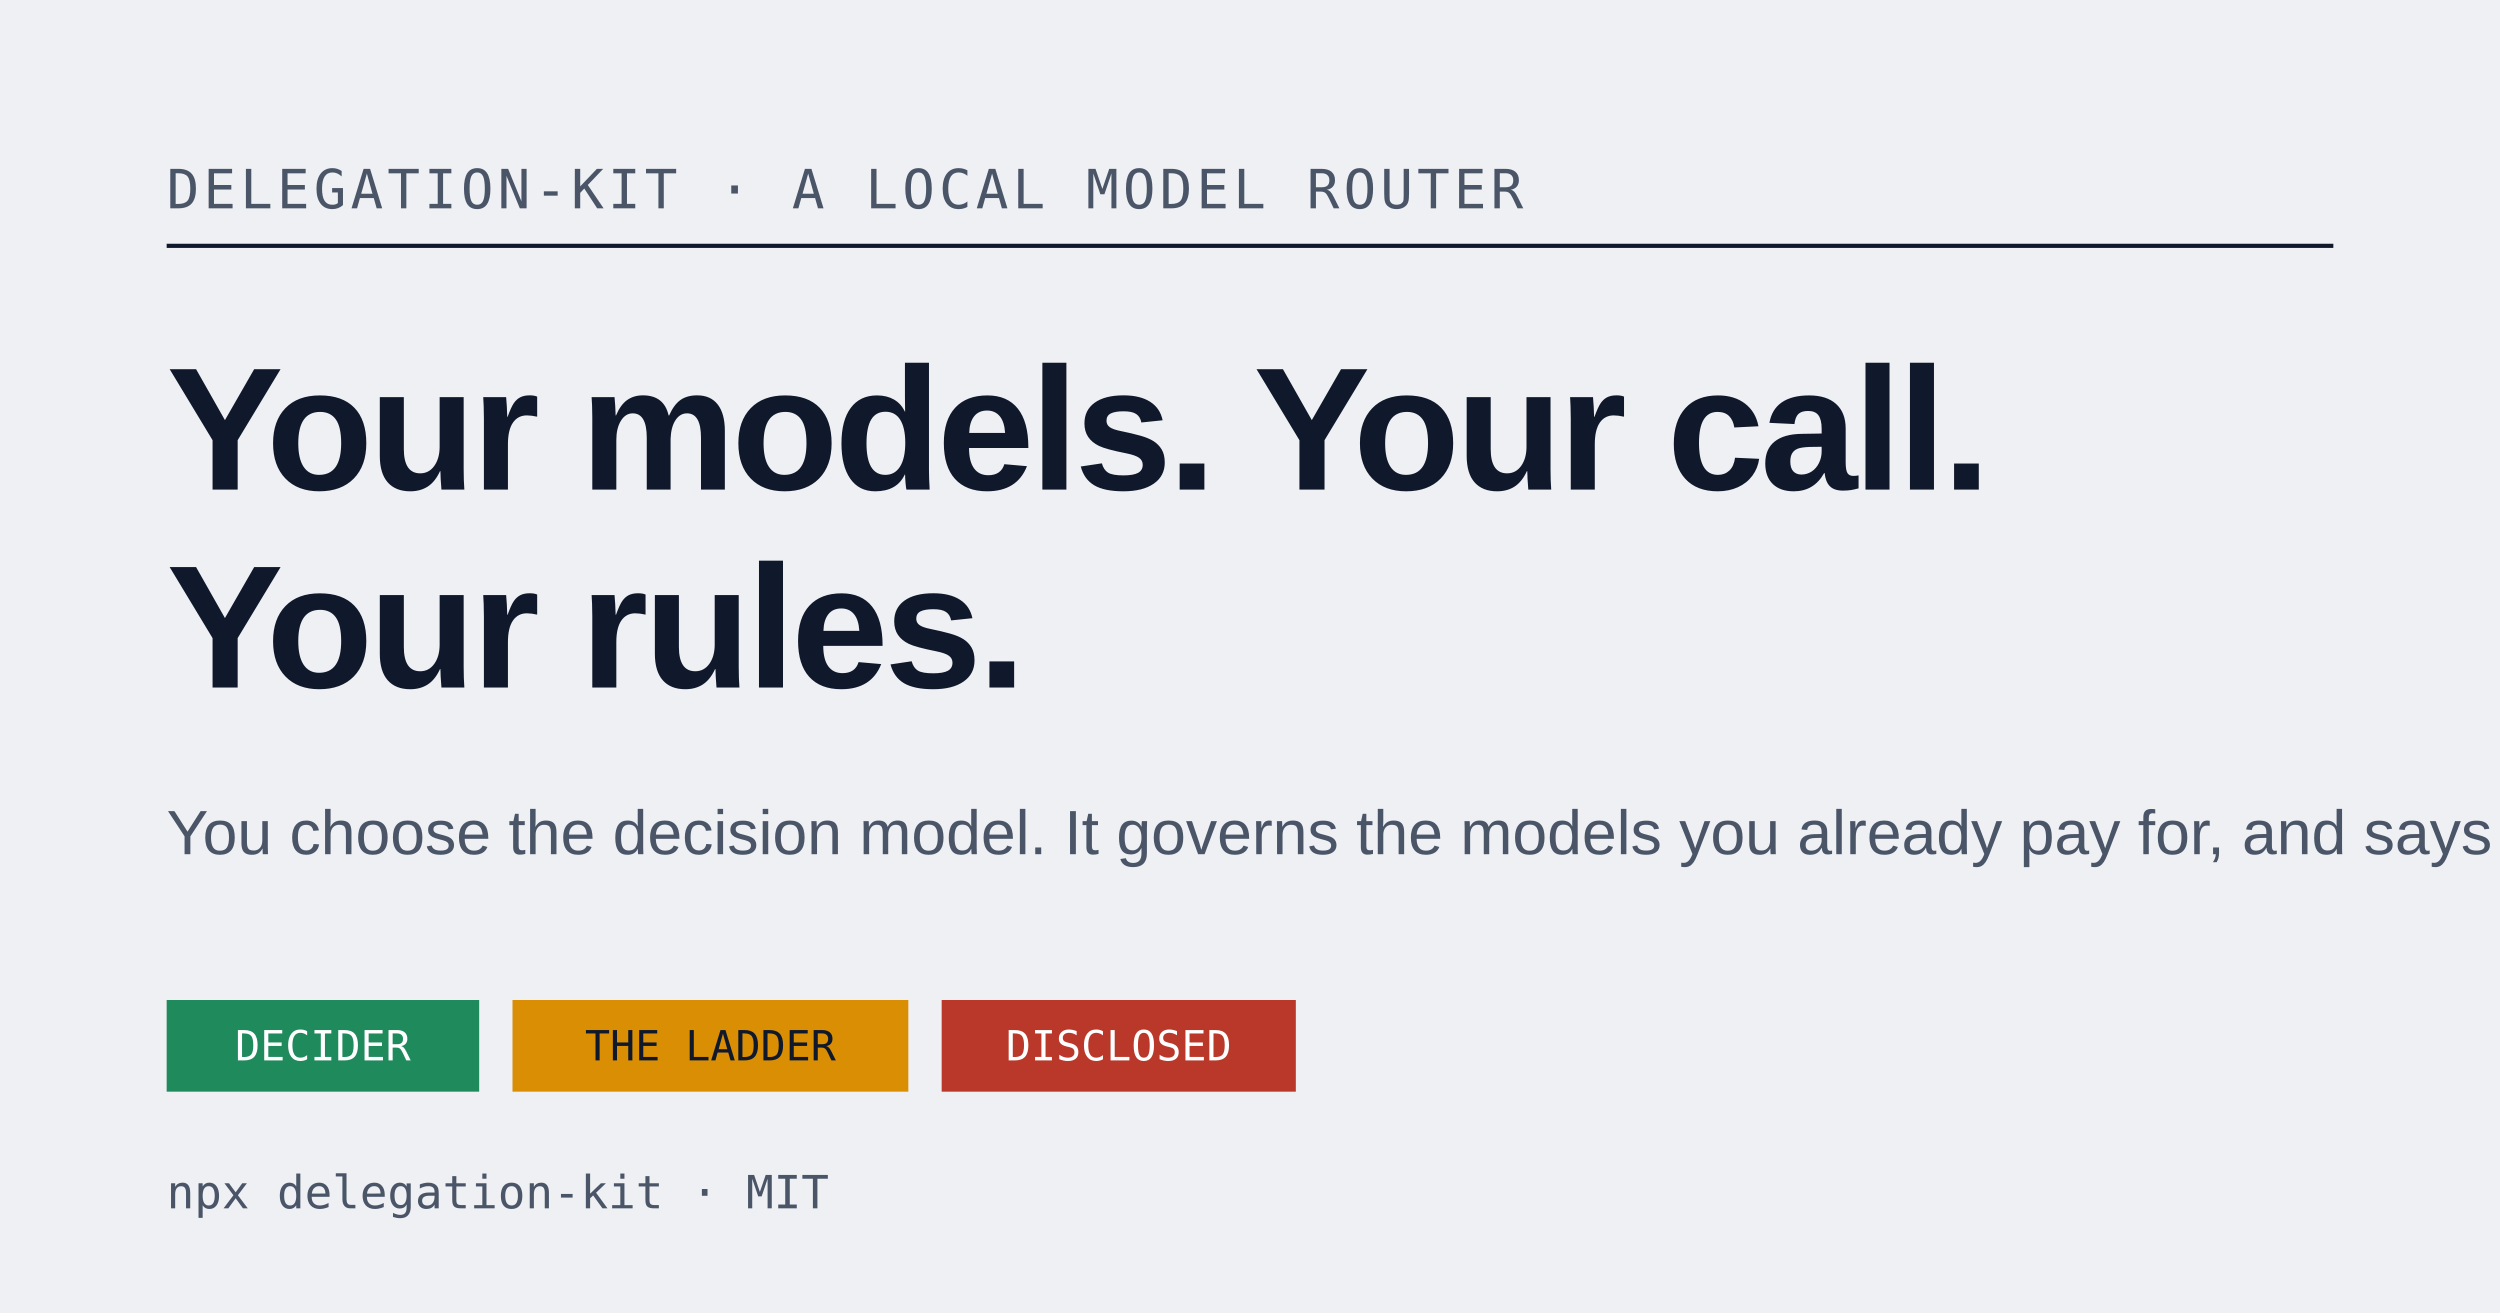
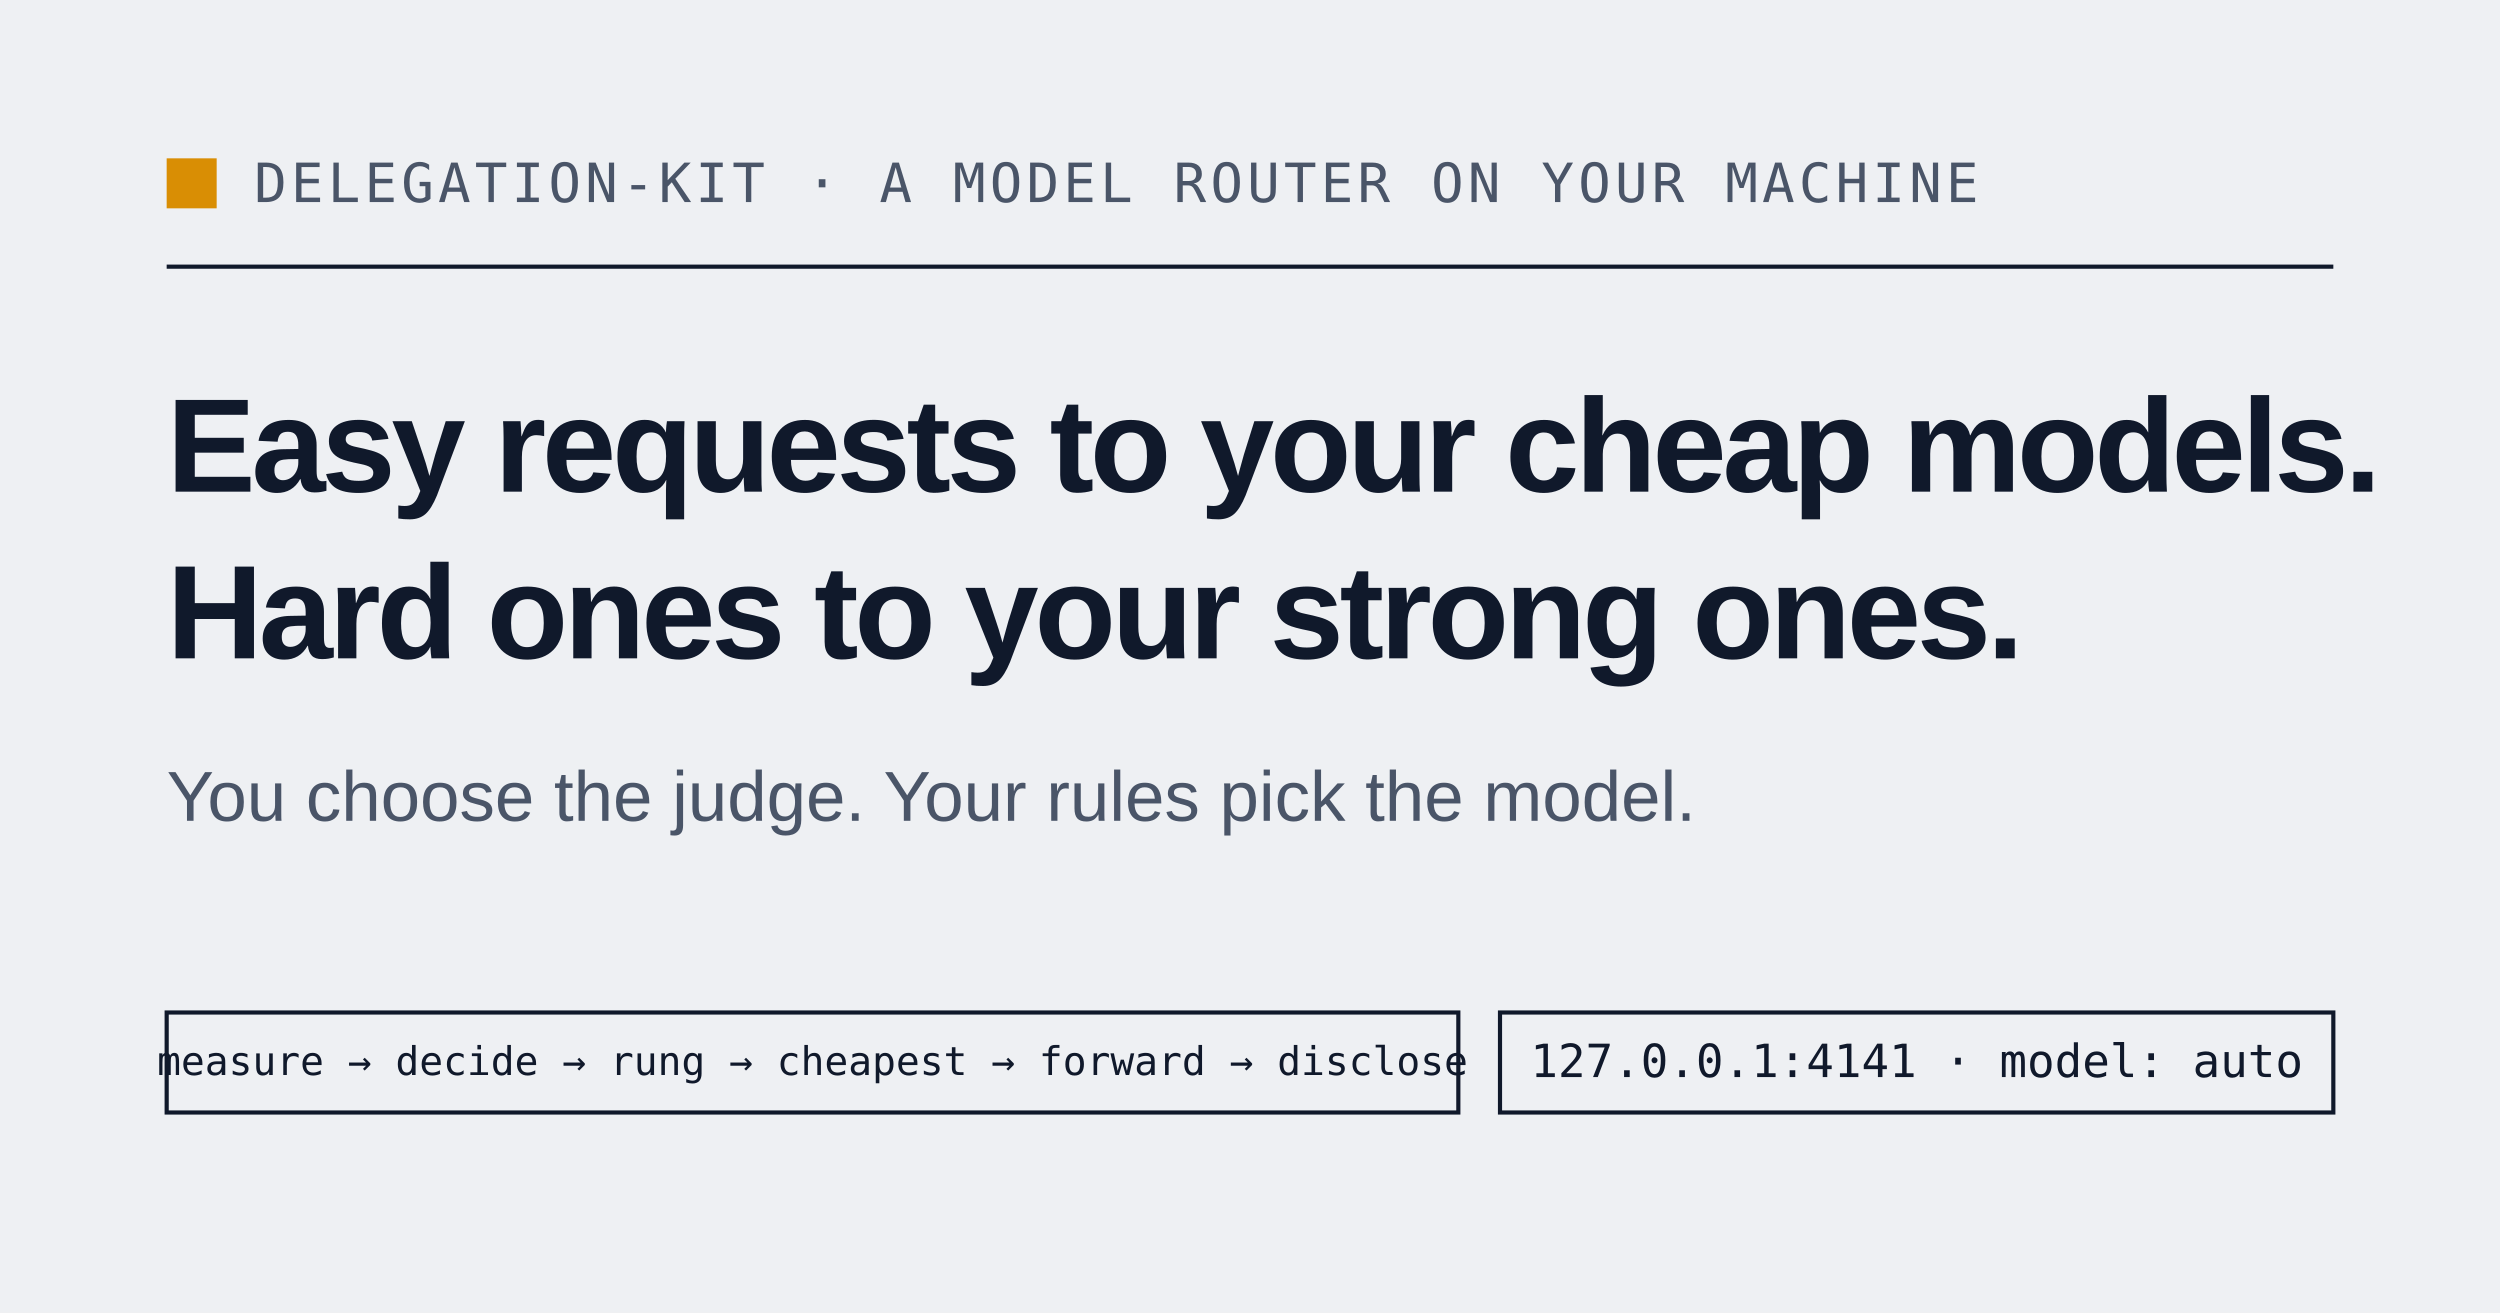
<svg xmlns="http://www.w3.org/2000/svg" viewBox="0 0 1200 630" width="1200" height="630">
  <rect width="1200" height="630" fill="#eef0f3" />
-   <line x1="80" y1="118" x2="1120" y2="118" stroke="#10192b" stroke-width="2" />
+   <rect x="80" y="76" width="24" height="24" fill="#d98e04" />
  <g font-family="'IBM Plex Mono', ui-monospace, Menlo, monospace">
-     <text x="80" y="100" font-size="26" fill="#4a5568" letter-spacing="2">DELEGATION-KIT · A LOCAL MODEL ROUTER</text>
+     <text x="122" y="97" font-size="26" fill="#4a5568" letter-spacing="2">DELEGATION-KIT · A MODEL ROUTER ON YOUR MACHINE</text>
  </g>
-   <g font-family="'Bricolage Grotesque', 'Helvetica Neue', Arial, sans-serif" font-weight="600" fill="#10192b" letter-spacing="-2">
-     <text x="80" y="235" font-size="84">Your models. Your call.</text>
-     <text x="80" y="330" font-size="84">Your rules.</text>
+   <line x1="80" y1="128" x2="1120" y2="128" stroke="#10192b" stroke-width="2" />
+   <g font-family="'Bricolage Grotesque', 'Helvetica Neue', Arial, sans-serif" font-weight="600" letter-spacing="-2">
+     <text x="80" y="236" font-size="64" fill="#10192b">Easy requests to your cheap models.</text>
+     <text x="80" y="316" font-size="64" fill="#10192b">Hard ones to your strong ones.</text>
  </g>
  <g font-family="'IBM Plex Sans', 'Helvetica Neue', Arial, sans-serif" fill="#4a5568">
-     <text x="80" y="410" font-size="30">You choose the decision model. It governs the models you already pay for, and says why.</text>
+     <text x="80" y="394" font-size="34">You choose the judge. Your rules pick the model.</text>
  </g>
-   <g font-family="'IBM Plex Mono', ui-monospace, Menlo, monospace" font-size="20" font-weight="500">
-     <rect x="80" y="480" width="150" height="44" fill="#1f8a5b" />
-     <text x="155" y="509" text-anchor="middle" fill="#ffffff">DECIDER</text>
-     <rect x="246" y="480" width="190" height="44" fill="#d98e04" />
-     <text x="341" y="509" text-anchor="middle" fill="#10192b">THE LADDER</text>
-     <rect x="452" y="480" width="170" height="44" fill="#b9382a" />
-     <text x="537" y="509" text-anchor="middle" fill="#ffffff">DISCLOSED</text>
-     <text x="80" y="580" font-size="22" fill="#4a5568">npx delegation-kit · MIT</text>
+   <g font-family="'IBM Plex Mono', ui-monospace, Menlo, monospace" font-size="22" fill="#10192b">
+     <rect x="80" y="486" width="620" height="48" fill="none" stroke="#10192b" stroke-width="2" />
+     <text x="390" y="516" text-anchor="middle" font-size="19">measure → decide → rung → cheapest → forward → disclose</text>
+     <rect x="720" y="486" width="400" height="48" fill="none" stroke="#10192b" stroke-width="2" />
+     <text x="920" y="517" text-anchor="middle">127.0.0.1:4141 · model: auto</text>
  </g>
</svg>
